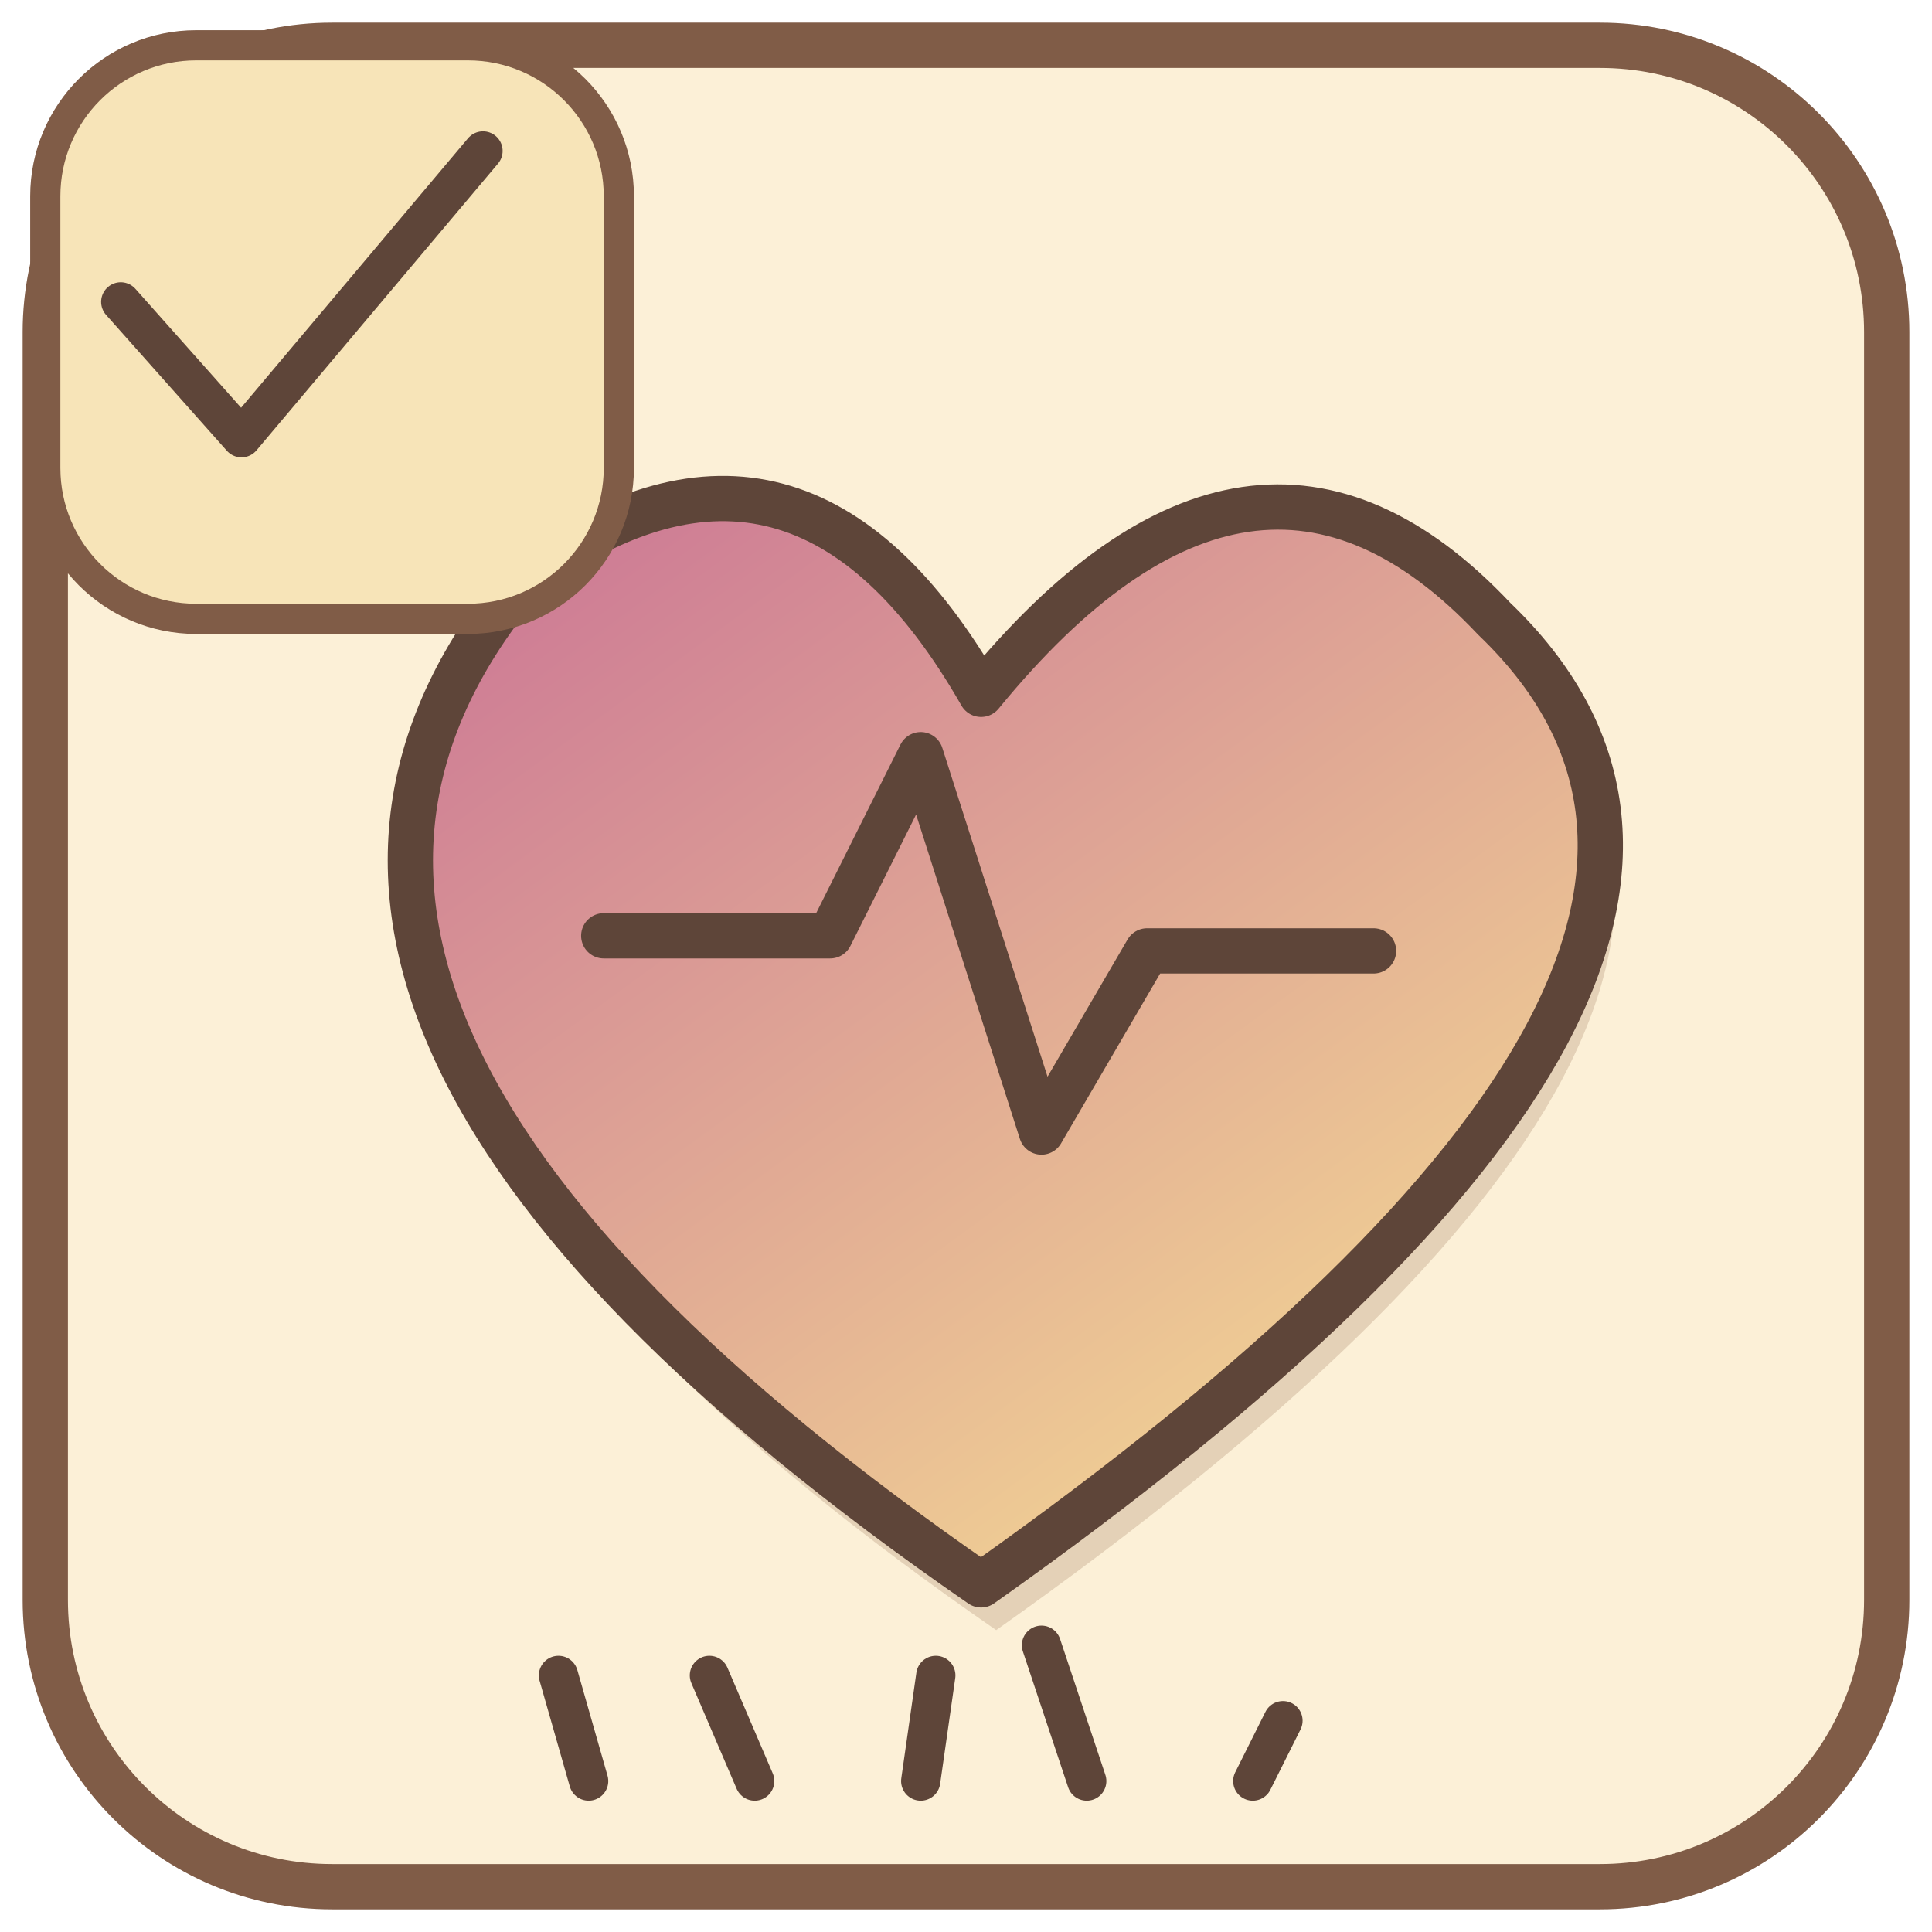
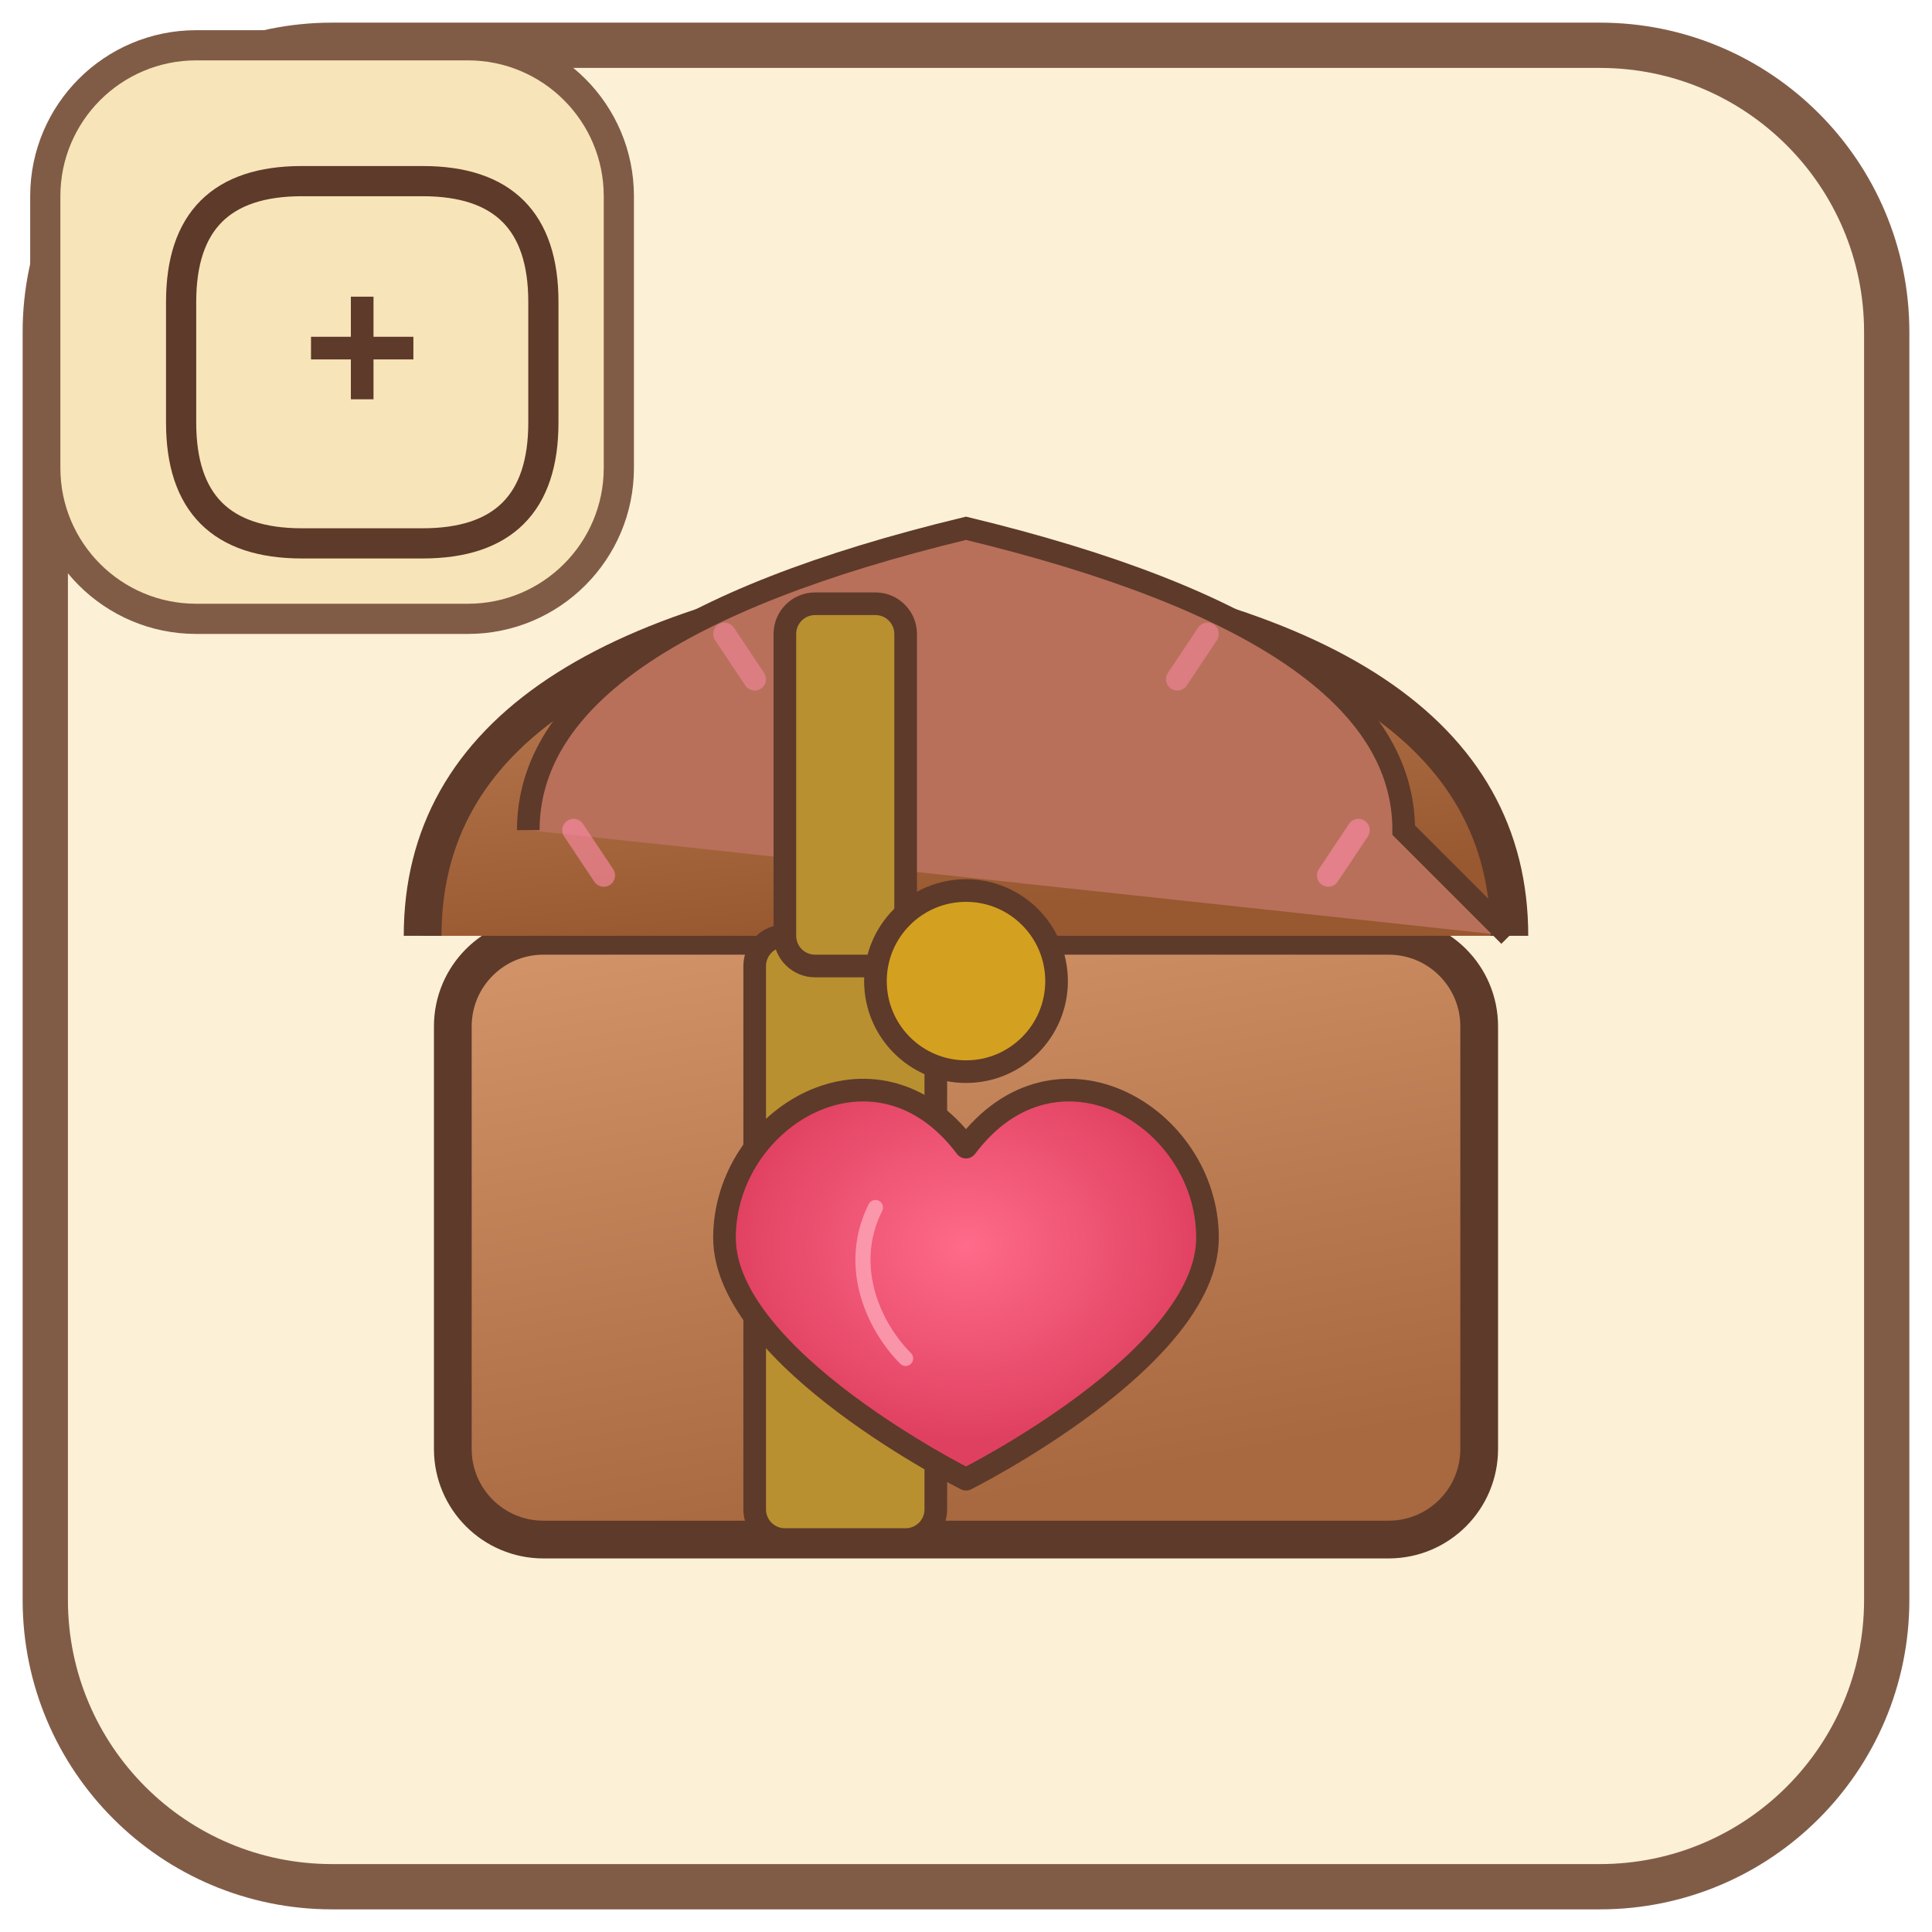
<svg xmlns="http://www.w3.org/2000/svg" width="128" height="128" viewBox="0 0 128 128">
  <defs>
-     <linearGradient id="paint" x2=".8" y2="1">
-       <stop stop-color="#ca7395" />
-       <stop offset="1" stop-color="#f5db94" />
+     <linearGradient id="body" x1="0" y1="0" x2="0.3" y2="1">
+       <stop offset="0%" stop-color="#d4956a" />
+       <stop offset="100%" stop-color="#a86840" />
    </linearGradient>
+     <linearGradient id="lid" x1="0" y1="0" x2="0.3" y2="1">
+       <stop offset="0%" stop-color="#c4845a" />
+       <stop offset="100%" stop-color="#985830" />
+     </linearGradient>
+     <radialGradient id="heart-glow" cx="0.5" cy="0.4" r="0.5">
+       <stop offset="0%" stop-color="#ff6b8a" />
+       <stop offset="100%" stop-color="#e04060" />
+     </radialGradient>
  </defs>
  <rect x="3" y="3" width="122" height="122" rx="19" fill="#fcf0d7" stroke="#805c47" stroke-width="3" />
-   <g transform="translate(1 3)" fill="#9b7558" opacity=".25">
-     <path d="M65 105Q10 67 35 38q18-13 30 8 18-22 34-5 24 23-34 64z" />
-     <path d="M40 62h15l6-12 8 25 7-12h15" fill="none" />
+   <rect x="30" y="62" width="68" height="40" rx="6" fill="url(#body)" stroke="#5e3a2a" stroke-width="2.5" stroke-linejoin="round" />
+   <path d="M28 62 Q28 42 64 38 Q100 42 100 62" fill="url(#lid)" stroke="#5e3a2a" stroke-width="2.5" stroke-linejoin="round" />
+   <path d="M35 55 Q35 42 64 35 Q93 42 93 55 L100 62" fill="#b8705a" stroke="#5e3a2a" stroke-width="1.5" />
+   <rect x="50" y="62" width="12" height="40" rx="2" fill="#b89030" stroke="#5e3a2a" stroke-width="1.5" />
+   <rect x="52" y="40" width="8" height="24" rx="2" fill="#b89030" stroke="#5e3a2a" stroke-width="1.5" />
+   <circle cx="64" cy="65" r="6" fill="#d4a020" stroke="#5e3a2a" stroke-width="1.5" />
+   <g transform="translate(64, 82)">
+     <path d="M0 -6 C-6 -14 -16 -8 -16 0 C-16 8 0 16 0 16 C0 16 16 8 16 0 C16 -8 6 -14 0 -6 Z" fill="url(#heart-glow)" stroke="#5e3a2a" stroke-width="1.5" stroke-linejoin="round" />
+     <path d="M-6 -2 C-8 2 -6 6 -4 8" fill="none" stroke="#ffb0c0" stroke-width="1" stroke-linecap="round" opacity="0.7" />
  </g>
-   <g fill="url(#paint)" stroke="#5e4539" stroke-width="3" stroke-linejoin="round" stroke-linecap="round">
-     <path d="M65 105Q10 67 35 38q18-13 30 8 18-22 34-5 24 23-34 64z" />
-     <path d="M40 62h15l6-12 8 25 7-12h15" fill="none" />
-   </g>
+   <path d="M40 58 L38 55" fill="none" stroke="#ff8aaa" stroke-width="1.5" stroke-linecap="round" opacity="0.6" />
+   <path d="M88 58 L90 55" fill="none" stroke="#ff8aaa" stroke-width="1.5" stroke-linecap="round" opacity="0.6" />
+   <path d="M50 45 L48 42" fill="none" stroke="#ff8aaa" stroke-width="1.5" stroke-linecap="round" opacity="0.5" />
+   <path d="M78 45 L80 42" fill="none" stroke="#ff8aaa" stroke-width="1.5" stroke-linecap="round" opacity="0.5" />
  <rect x="3" y="3" width="38" height="38" rx="10" fill="#f7e4b8" stroke="#805c47" stroke-width="2" />
-   <g fill="none" stroke="#5e4539" stroke-width="2.6" stroke-linecap="round" stroke-linejoin="round">
-     <path d="M8 20l8 9 16-19" />
-     <path d="M39 118l-2 -7" />
-     <path d="M50 118l-3 -7" />
-     <path d="M61 118l1 -7" />
-     <path d="M72 118l-3 -9" />
-     <path d="M83 118l2 -4" />
-   </g>
+   <path d="M12 20 Q12 12 20 12 L28 12 Q36 12 36 20 L36 28 Q36 36 28 36 L20 36 Q12 36 12 28 Z" fill="none" stroke="#5e3a2a" stroke-width="2" />
+   <text x="24" y="28" text-anchor="middle" font-size="14" font-weight="bold" fill="#5e3a2a" font-family="sans-serif">+</text>
</svg>
